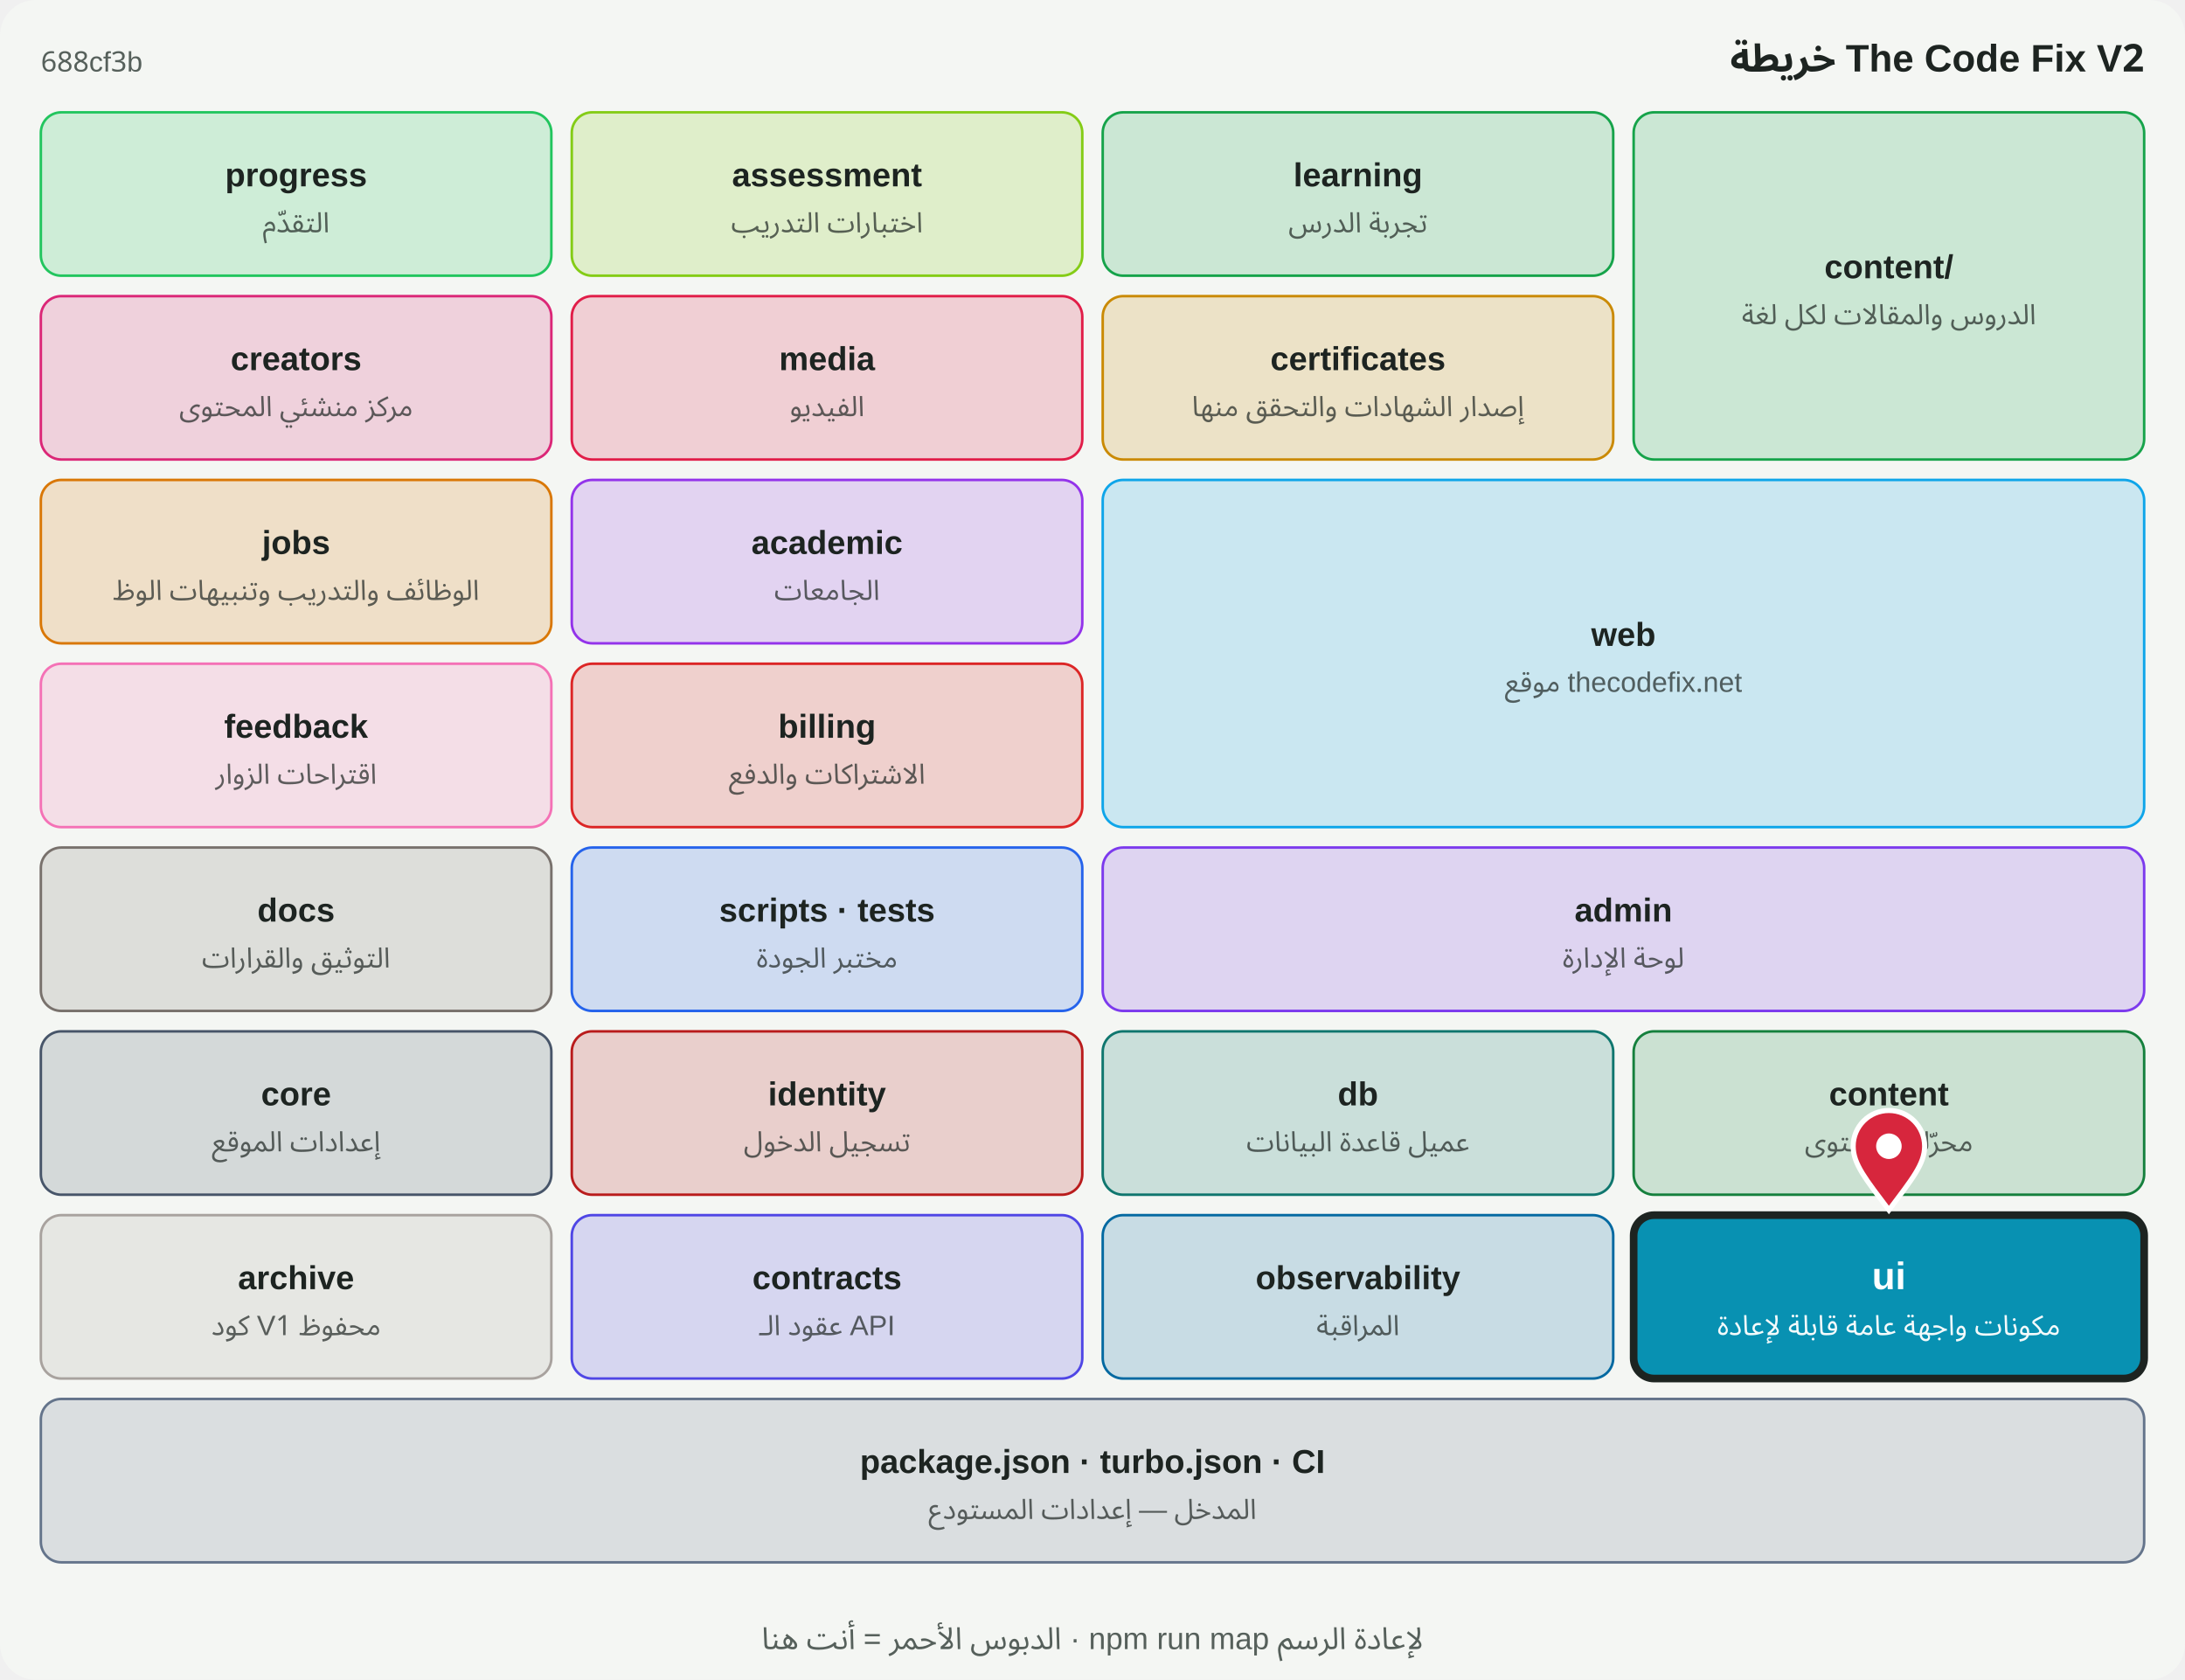
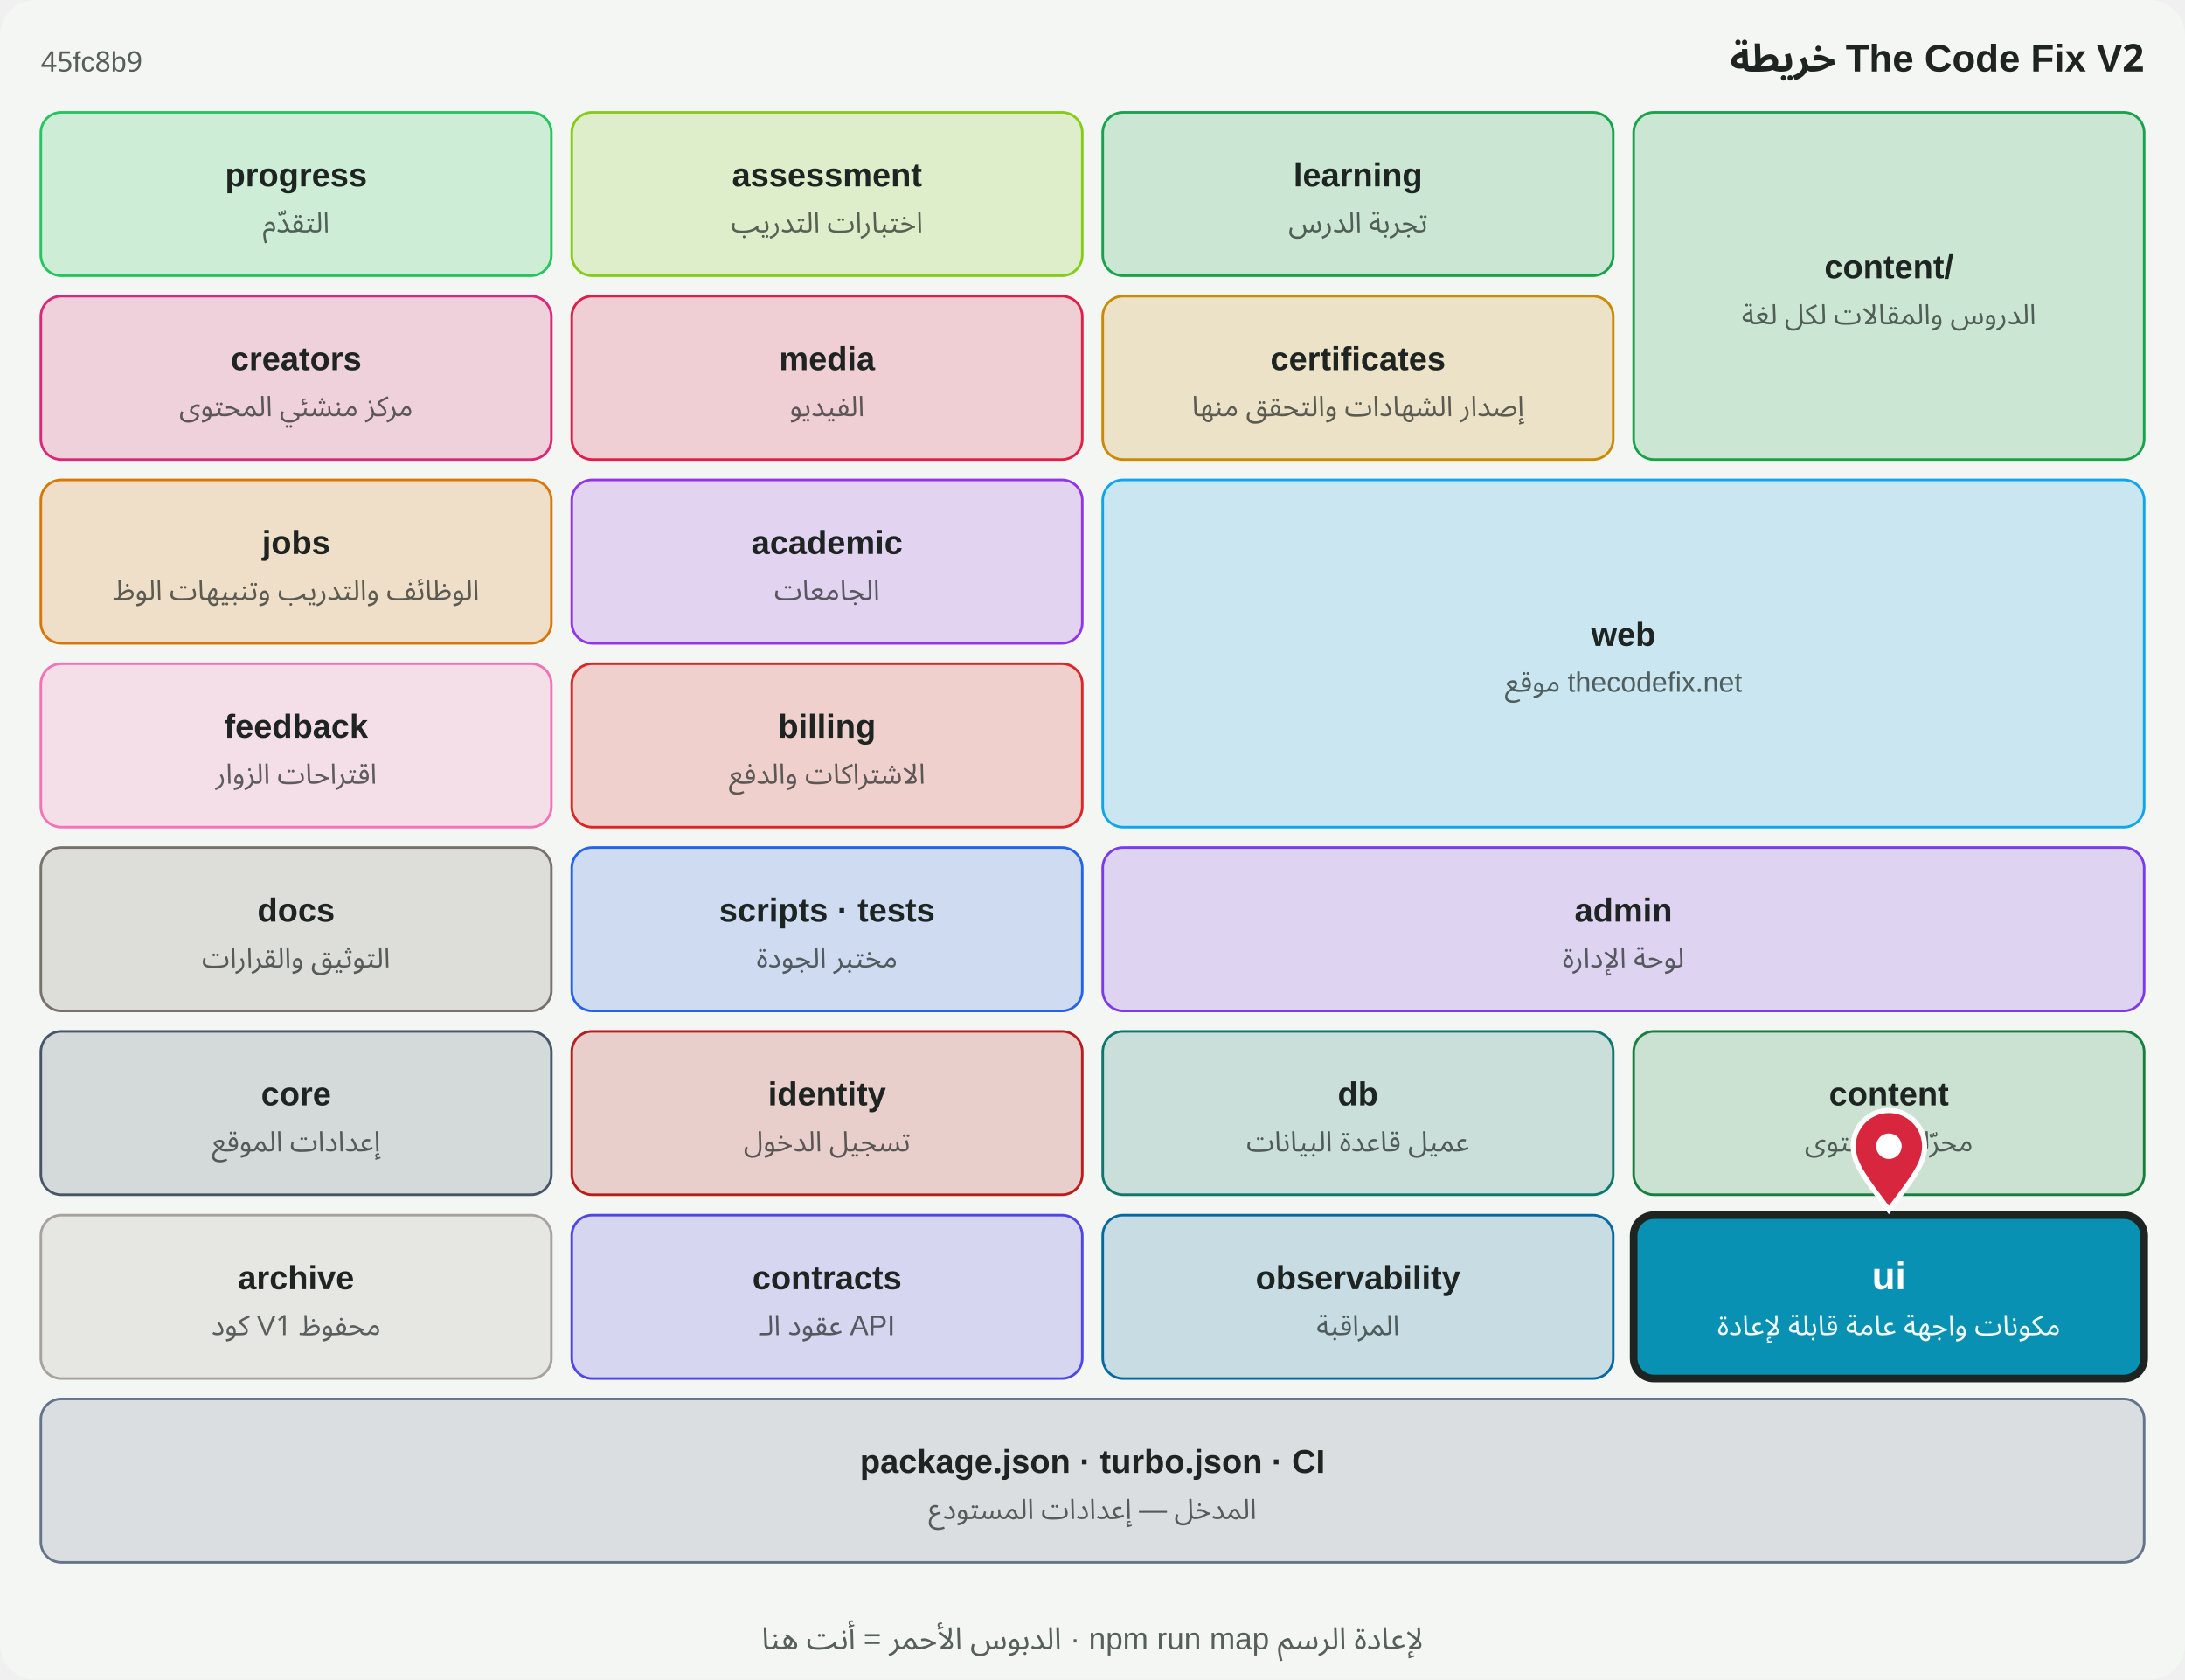
<svg xmlns="http://www.w3.org/2000/svg" viewBox="0 0 856 658" width="856" height="658" font-family="'Segoe UI', Tahoma, 'Noto Sans Arabic', Arial, sans-serif" role="img" aria-label="خريطة مشروع The Code Fix — مكونات واجهة عامة قابلة لإعادة الاستخدام (@tcf/ui)">
  <rect width="856" height="658" rx="14" fill="#f4f6f3" />
  <text x="840" y="28" text-anchor="end" font-size="15" font-weight="700" fill="#1d2421">خريطة The Code Fix V2</text>
-   <text x="16" y="28" font-size="11" fill="#56605b">688cf3b</text>
+   <text x="16" y="28" font-size="11" fill="#56605b">45fc8b9</text>
  <g>
    <rect x="640" y="44" width="200" height="136" rx="8" fill="#16a34a" fill-opacity="0.18" stroke="#16a34a" stroke-width="1" />
    <text x="740" y="109" text-anchor="middle" font-size="13" font-weight="600" fill="#1d2421">content/</text>
    <text x="740" y="127" text-anchor="middle" font-size="11" fill="#1d2421" fill-opacity="0.7">الدروس والمقالات لكل لغة</text>
  </g>
  <g>
    <rect x="432" y="44" width="200" height="64" rx="8" fill="#16a34a" fill-opacity="0.18" stroke="#16a34a" stroke-width="1" />
    <text x="532" y="73" text-anchor="middle" font-size="13" font-weight="600" fill="#1d2421">learning</text>
    <text x="532" y="91" text-anchor="middle" font-size="11" fill="#1d2421" fill-opacity="0.7">تجربة الدرس</text>
  </g>
  <g>
    <rect x="224" y="44" width="200" height="64" rx="8" fill="#84cc16" fill-opacity="0.18" stroke="#84cc16" stroke-width="1" />
    <text x="324" y="73" text-anchor="middle" font-size="13" font-weight="600" fill="#1d2421">assessment</text>
    <text x="324" y="91" text-anchor="middle" font-size="11" fill="#1d2421" fill-opacity="0.7">اختبارات التدريب</text>
  </g>
  <g>
    <rect x="16" y="44" width="200" height="64" rx="8" fill="#22c55e" fill-opacity="0.18" stroke="#22c55e" stroke-width="1" />
    <text x="116" y="73" text-anchor="middle" font-size="13" font-weight="600" fill="#1d2421">progress</text>
    <text x="116" y="91" text-anchor="middle" font-size="11" fill="#1d2421" fill-opacity="0.7">التقدّم</text>
  </g>
  <g>
    <rect x="432" y="116" width="200" height="64" rx="8" fill="#ca8a04" fill-opacity="0.18" stroke="#ca8a04" stroke-width="1" />
    <text x="532" y="145" text-anchor="middle" font-size="13" font-weight="600" fill="#1d2421">certificates</text>
    <text x="532" y="163" text-anchor="middle" font-size="11" fill="#1d2421" fill-opacity="0.7">إصدار الشهادات والتحقق منها</text>
  </g>
  <g>
    <rect x="224" y="116" width="200" height="64" rx="8" fill="#e11d48" fill-opacity="0.18" stroke="#e11d48" stroke-width="1" />
    <text x="324" y="145" text-anchor="middle" font-size="13" font-weight="600" fill="#1d2421">media</text>
    <text x="324" y="163" text-anchor="middle" font-size="11" fill="#1d2421" fill-opacity="0.7">الفيديو</text>
  </g>
  <g>
    <rect x="16" y="116" width="200" height="64" rx="8" fill="#db2777" fill-opacity="0.18" stroke="#db2777" stroke-width="1" />
    <text x="116" y="145" text-anchor="middle" font-size="13" font-weight="600" fill="#1d2421">creators</text>
    <text x="116" y="163" text-anchor="middle" font-size="11" fill="#1d2421" fill-opacity="0.7">مركز منشئي المحتوى</text>
  </g>
  <g>
    <rect x="432" y="188" width="408" height="136" rx="8" fill="#0ea5e9" fill-opacity="0.18" stroke="#0ea5e9" stroke-width="1" />
    <text x="636" y="253" text-anchor="middle" font-size="13" font-weight="600" fill="#1d2421">web</text>
    <text x="636" y="271" text-anchor="middle" font-size="11" fill="#1d2421" fill-opacity="0.7">موقع thecodefix.net</text>
  </g>
  <g>
    <rect x="224" y="188" width="200" height="64" rx="8" fill="#9333ea" fill-opacity="0.18" stroke="#9333ea" stroke-width="1" />
    <text x="324" y="217" text-anchor="middle" font-size="13" font-weight="600" fill="#1d2421">academic</text>
    <text x="324" y="235" text-anchor="middle" font-size="11" fill="#1d2421" fill-opacity="0.7">الجامعات</text>
  </g>
  <g>
    <rect x="16" y="188" width="200" height="64" rx="8" fill="#d97706" fill-opacity="0.18" stroke="#d97706" stroke-width="1" />
    <text x="116" y="217" text-anchor="middle" font-size="13" font-weight="600" fill="#1d2421">jobs</text>
    <text x="116" y="235" text-anchor="middle" font-size="11" fill="#1d2421" fill-opacity="0.7">الوظائف والتدريب وتنبيهات الوظ</text>
  </g>
  <g>
    <rect x="224" y="260" width="200" height="64" rx="8" fill="#dc2626" fill-opacity="0.18" stroke="#dc2626" stroke-width="1" />
    <text x="324" y="289" text-anchor="middle" font-size="13" font-weight="600" fill="#1d2421">billing</text>
    <text x="324" y="307" text-anchor="middle" font-size="11" fill="#1d2421" fill-opacity="0.7">الاشتراكات والدفع</text>
  </g>
  <g>
    <rect x="16" y="260" width="200" height="64" rx="8" fill="#f472b6" fill-opacity="0.18" stroke="#f472b6" stroke-width="1" />
    <text x="116" y="289" text-anchor="middle" font-size="13" font-weight="600" fill="#1d2421">feedback</text>
    <text x="116" y="307" text-anchor="middle" font-size="11" fill="#1d2421" fill-opacity="0.7">اقتراحات الزوار</text>
  </g>
  <g>
    <rect x="432" y="332" width="408" height="64" rx="8" fill="#7c3aed" fill-opacity="0.18" stroke="#7c3aed" stroke-width="1" />
    <text x="636" y="361" text-anchor="middle" font-size="13" font-weight="600" fill="#1d2421">admin</text>
    <text x="636" y="379" text-anchor="middle" font-size="11" fill="#1d2421" fill-opacity="0.7">لوحة الإدارة</text>
  </g>
  <g>
    <rect x="224" y="332" width="200" height="64" rx="8" fill="#2563eb" fill-opacity="0.18" stroke="#2563eb" stroke-width="1" />
    <text x="324" y="361" text-anchor="middle" font-size="13" font-weight="600" fill="#1d2421">scripts · tests</text>
    <text x="324" y="379" text-anchor="middle" font-size="11" fill="#1d2421" fill-opacity="0.7">مختبر الجودة</text>
  </g>
  <g>
    <rect x="16" y="332" width="200" height="64" rx="8" fill="#78716c" fill-opacity="0.18" stroke="#78716c" stroke-width="1" />
    <text x="116" y="361" text-anchor="middle" font-size="13" font-weight="600" fill="#1d2421">docs</text>
    <text x="116" y="379" text-anchor="middle" font-size="11" fill="#1d2421" fill-opacity="0.7">التوثيق والقرارات</text>
  </g>
  <g>
    <rect x="640" y="404" width="200" height="64" rx="8" fill="#15803d" fill-opacity="0.18" stroke="#15803d" stroke-width="1" />
    <text x="740" y="433" text-anchor="middle" font-size="13" font-weight="600" fill="#1d2421">content</text>
    <text x="740" y="451" text-anchor="middle" font-size="11" fill="#1d2421" fill-opacity="0.7">محرّك المحتوى</text>
  </g>
  <g>
    <rect x="432" y="404" width="200" height="64" rx="8" fill="#0f766e" fill-opacity="0.18" stroke="#0f766e" stroke-width="1" />
    <text x="532" y="433" text-anchor="middle" font-size="13" font-weight="600" fill="#1d2421">db</text>
    <text x="532" y="451" text-anchor="middle" font-size="11" fill="#1d2421" fill-opacity="0.7">عميل قاعدة البيانات</text>
  </g>
  <g>
    <rect x="224" y="404" width="200" height="64" rx="8" fill="#b91c1c" fill-opacity="0.18" stroke="#b91c1c" stroke-width="1" />
    <text x="324" y="433" text-anchor="middle" font-size="13" font-weight="600" fill="#1d2421">identity</text>
    <text x="324" y="451" text-anchor="middle" font-size="11" fill="#1d2421" fill-opacity="0.7">تسجيل الدخول</text>
  </g>
  <g>
    <rect x="16" y="404" width="200" height="64" rx="8" fill="#475569" fill-opacity="0.18" stroke="#475569" stroke-width="1" />
    <text x="116" y="433" text-anchor="middle" font-size="13" font-weight="600" fill="#1d2421">core</text>
    <text x="116" y="451" text-anchor="middle" font-size="11" fill="#1d2421" fill-opacity="0.7">إعدادات الموقع</text>
  </g>
  <g>
    <rect x="640" y="476" width="200" height="64" rx="8" fill="#0891b2" fill-opacity="1" stroke="#1d2421" stroke-width="3" />
    <text x="740" y="505" text-anchor="middle" font-size="15" font-weight="700" fill="#ffffff">ui</text>
    <text x="740" y="523" text-anchor="middle" font-size="11" fill="#ffffff" fill-opacity="0.95">مكونات واجهة عامة قابلة لإعادة</text>
  </g>
  <path d="M740 474 c-9 -12 -14 -18 -14 -25 a14 14 0 0 1 28 0 c0 7 -5 13 -14 25z" fill="#d7263d" stroke="#fff" stroke-width="2" />
  <circle cx="740" cy="449" r="5" fill="#fff" />
  <g>
    <rect x="432" y="476" width="200" height="64" rx="8" fill="#0369a1" fill-opacity="0.18" stroke="#0369a1" stroke-width="1" />
    <text x="532" y="505" text-anchor="middle" font-size="13" font-weight="600" fill="#1d2421">observability</text>
    <text x="532" y="523" text-anchor="middle" font-size="11" fill="#1d2421" fill-opacity="0.7">المراقبة</text>
  </g>
  <g>
    <rect x="224" y="476" width="200" height="64" rx="8" fill="#4f46e5" fill-opacity="0.18" stroke="#4f46e5" stroke-width="1" />
    <text x="324" y="505" text-anchor="middle" font-size="13" font-weight="600" fill="#1d2421">contracts</text>
    <text x="324" y="523" text-anchor="middle" font-size="11" fill="#1d2421" fill-opacity="0.7">عقود الـ API</text>
  </g>
  <g>
    <rect x="16" y="476" width="200" height="64" rx="8" fill="#a8a29e" fill-opacity="0.18" stroke="#a8a29e" stroke-width="1" />
    <text x="116" y="505" text-anchor="middle" font-size="13" font-weight="600" fill="#1d2421">archive</text>
    <text x="116" y="523" text-anchor="middle" font-size="11" fill="#1d2421" fill-opacity="0.7">كود V1 محفوظ</text>
  </g>
  <g>
    <rect x="16" y="548" width="824" height="64" rx="8" fill="#64748b" fill-opacity="0.18" stroke="#64748b" stroke-width="1" />
    <text x="428" y="577" text-anchor="middle" font-size="13" font-weight="600" fill="#1d2421">package.json · turbo.json · CI</text>
    <text x="428" y="595" text-anchor="middle" font-size="11" fill="#1d2421" fill-opacity="0.7">المدخل — إعدادات المستودع</text>
  </g>
  <text x="428" y="646" text-anchor="middle" font-size="12" fill="#56605b">الدبوس الأحمر = أنت هنا · npm run map لإعادة الرسم</text>
</svg>
